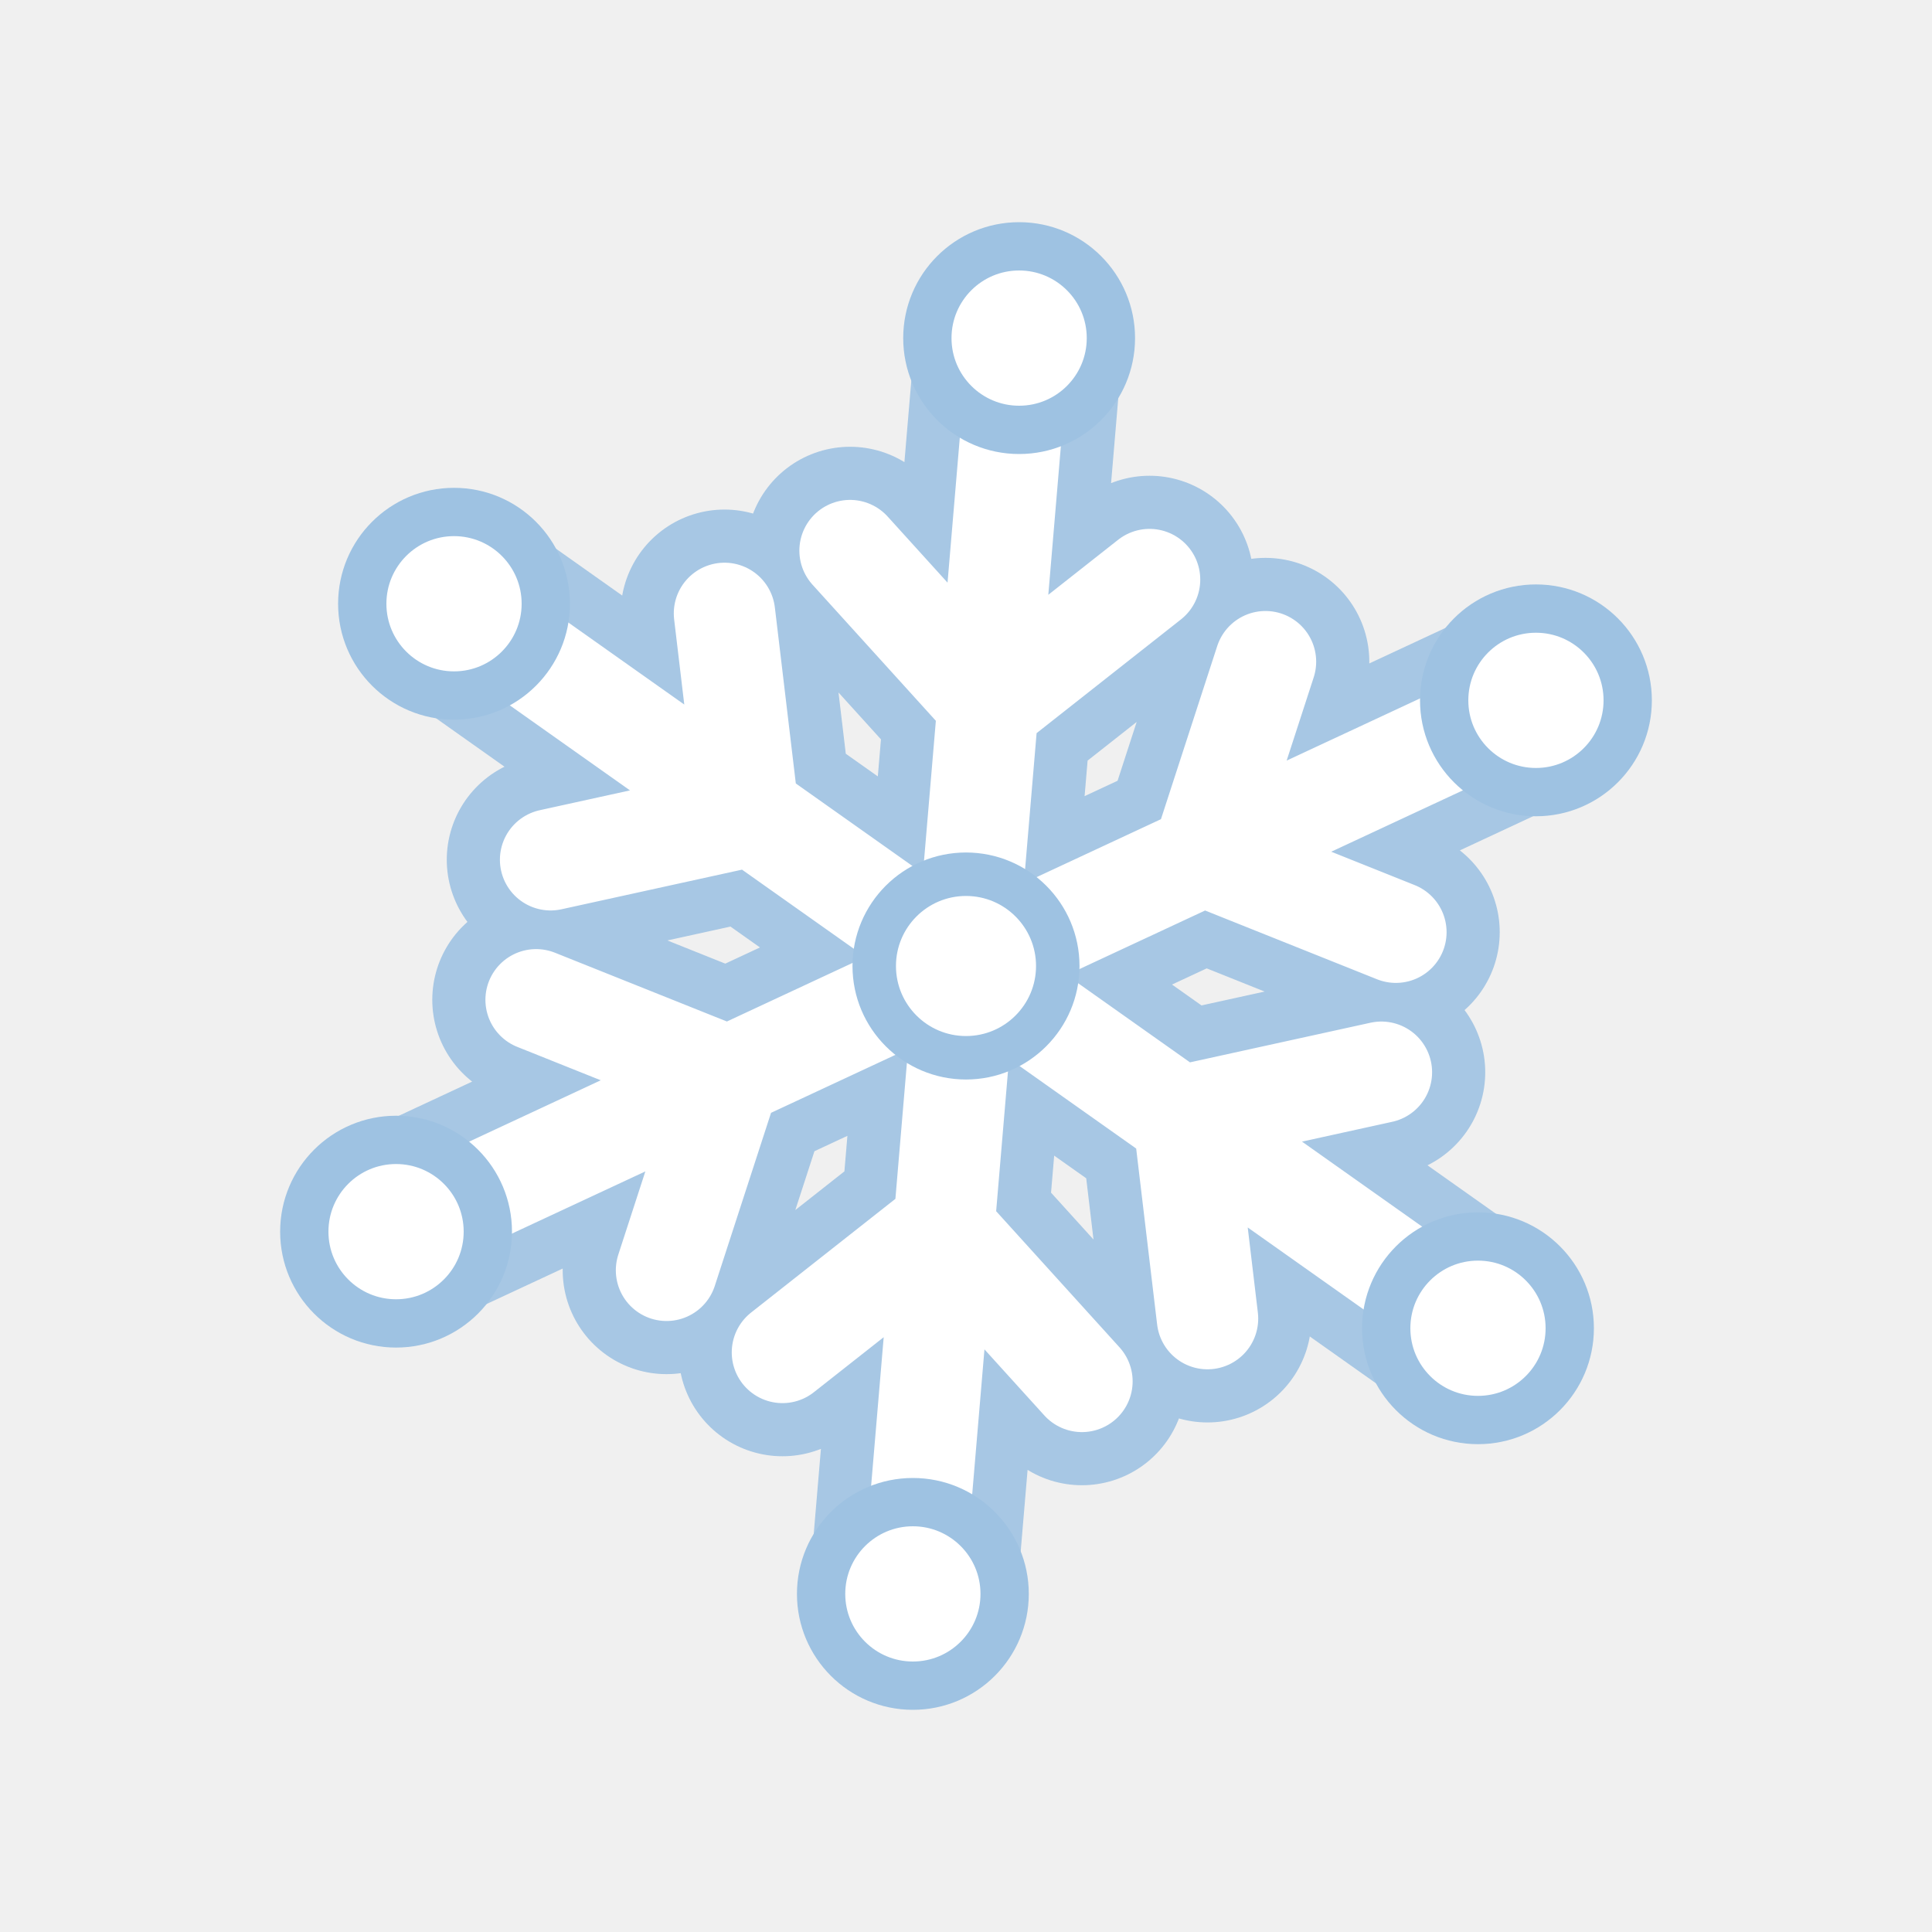
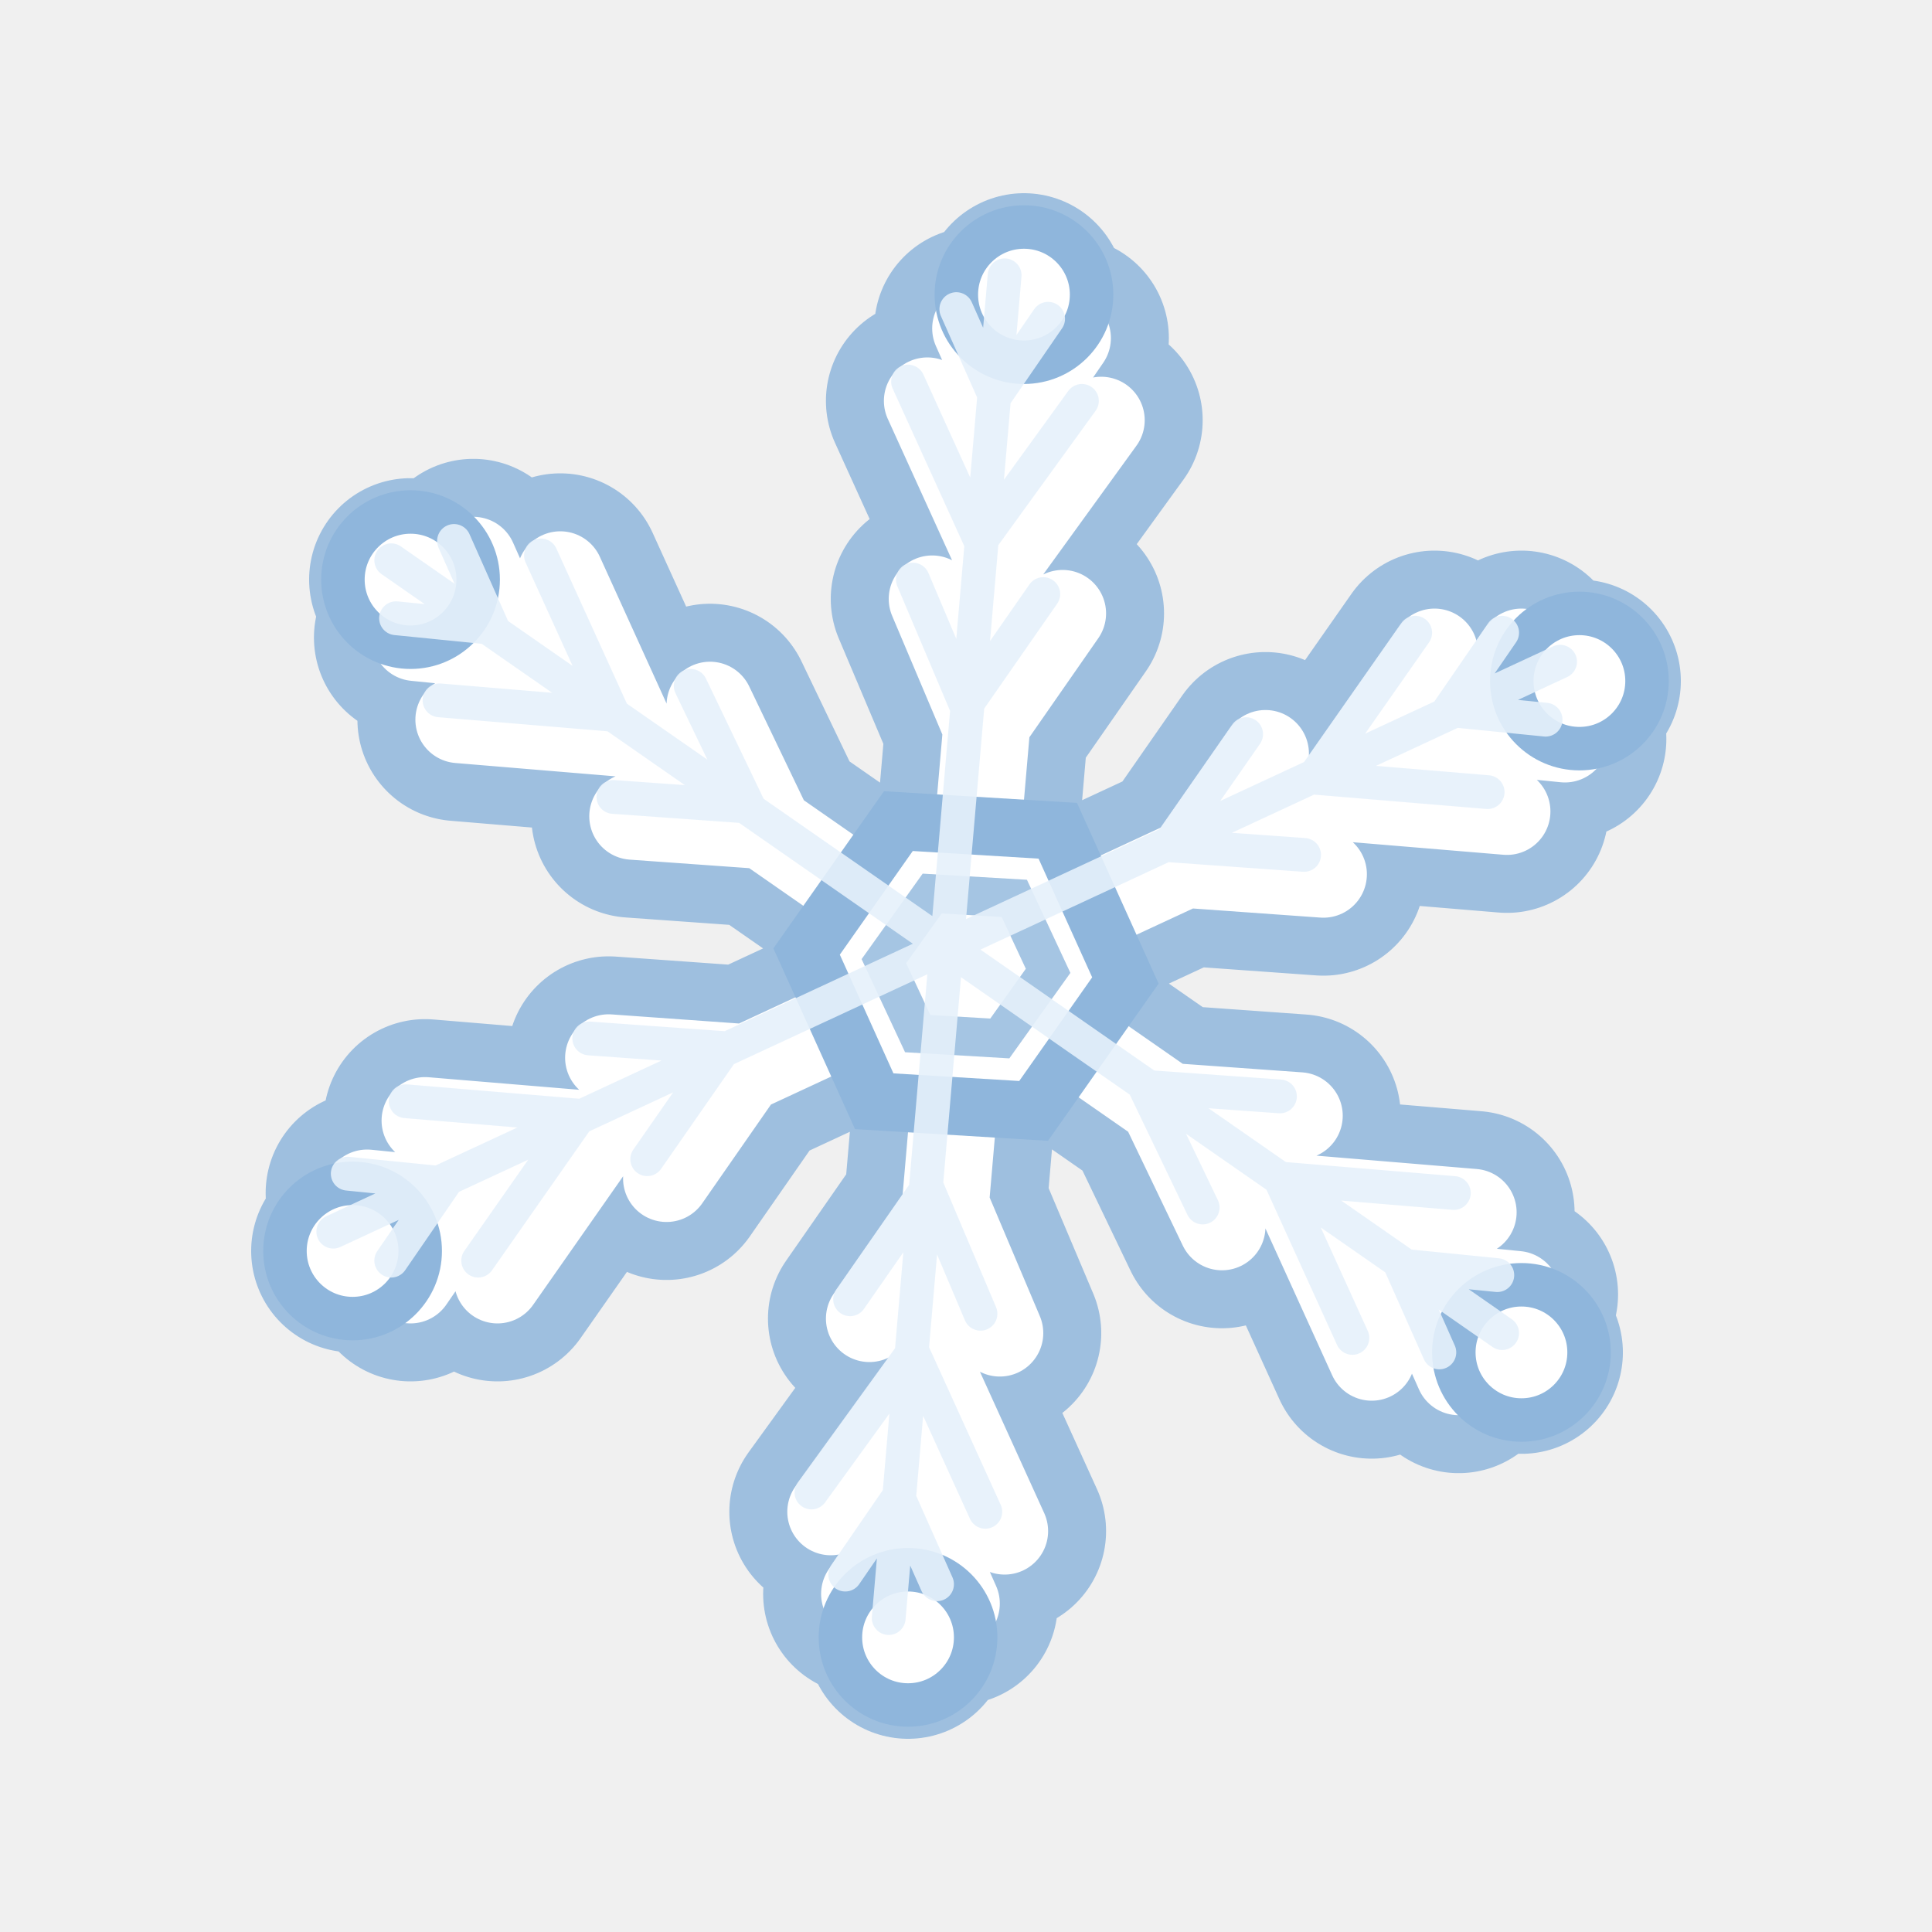
<svg xmlns="http://www.w3.org/2000/svg" viewBox="0 0 40 40" width="40" height="40">
  <defs>
-     <path id="o0" d="M20 20L21.1 7M20.5 14.6L17.6 11.4M20.5 14.6L23.8 12M20 20L31.8 14.5M24.9 17.7L26.2 13.7M24.9 17.7L28.9 19.3M20 20L30.6 27.5M24.5 23.1L28.6 22.2M24.5 23.1L25 27.3M20 20L18.9 33M19.5 25.4L22.4 28.6M19.5 25.4L16.2 28M20 20L8.2 25.5M15.1 22.3L13.8 26.3M15.1 22.3L11.1 20.7M20 20L9.4 12.5M15.5 16.9L11.4 17.8M15.5 16.9L15 12.7" />
+     <path id="o0" d="M20 20L21.2 6.1M20.4 15L19.3 12.4M20.4 15L22 12.7M20.7 11.6L19.2 8.3M20.7 11.6L22.8 8.7M21 8.6L20.2 6.8M21 8.6L22.1 7M20 20L32.7 14.1M24.6 17.9L26.2 15.6M24.6 17.9L27.4 18.1M27.6 16.5L29.7 13.5M27.6 16.5L31.2 16.8M30.4 15.1L31.5 13.5M30.4 15.1L32.4 15.3M20 20L31.5 28M24.1 22.9L26.9 23.1M24.1 22.9L25.3 25.4M26.9 24.8L30.5 25.1M26.9 24.8L28.4 28.1M29.4 26.6L31.4 26.8M29.4 26.6L30.2 28.4M20 20L18.8 33.9M19.6 25L20.7 27.6M19.6 25L18 27.3M19.3 28.4L20.8 31.7M19.3 28.4L17.2 31.3M19 31.4L19.8 33.2M19 31.4L17.9 33M20 20L7.3 25.9M15.4 22.1L13.8 24.4M15.4 22.1L12.6 21.9M12.4 23.5L10.3 26.5M12.4 23.5L8.8 23.2M9.6 24.9L8.5 26.5M9.6 24.9L7.6 24.7M20 20L8.5 12M15.9 17.1L13.1 16.9M15.9 17.1L14.7 14.6M13.1 15.2L9.5 14.9M13.1 15.2L11.6 11.9M10.6 13.4L8.6 13.2M10.6 13.4L9.8 11.6" />
  </defs>
-   <use href="#o0" stroke="#9EC2E2" stroke-width="4.3" stroke-linecap="round" stroke-linejoin="round" fill="none" opacity="0.9" />
-   <use href="#o0" stroke="#FFFFFF" stroke-width="2.1" stroke-linecap="round" stroke-linejoin="round" fill="none" />
-   <circle cx="21.1" cy="7" r="1.9" fill="#FFFFFF" stroke="#9EC2E2" stroke-width="1" />
-   <circle cx="31.8" cy="14.5" r="1.9" fill="#FFFFFF" stroke="#9EC2E2" stroke-width="1" />
-   <circle cx="30.6" cy="27.5" r="1.9" fill="#FFFFFF" stroke="#9EC2E2" stroke-width="1" />
-   <circle cx="18.9" cy="33" r="1.9" fill="#FFFFFF" stroke="#9EC2E2" stroke-width="1" />
-   <circle cx="8.2" cy="25.5" r="1.9" fill="#FFFFFF" stroke="#9EC2E2" stroke-width="1" />
-   <circle cx="9.4" cy="12.5" r="1.9" fill="#FFFFFF" stroke="#9EC2E2" stroke-width="1" />
-   <circle cx="20" cy="20" r="1.9" fill="#FFFFFF" stroke="#9EC2E2" stroke-width=".9" />
+   <use href="#o0" stroke="#8FB6DC" stroke-width="4.2" stroke-linecap="round" stroke-linejoin="round" fill="none" opacity="0.85" />
+   <use href="#o0" stroke="#FFFFFF" stroke-width="1.8" stroke-linecap="round" stroke-linejoin="round" fill="none" />
+   <path d="M23.3 20.3L21.4 23L18.1 22.8L16.7 19.7L18.6 17L21.9 17.2Z" fill="#FFFFFF" stroke="#8FB6DC" stroke-width="1.2" />
+   <path d="M21.7 20.1L20.7 21.5L19 21.4L18.3 19.9L19.3 18.5L21 18.6Z" fill="none" stroke="#8FB6DC" stroke-width=".8" opacity="0.8" />
+   <circle cx="21.2" cy="6.1" r="1.4" fill="#FFFFFF" stroke="#8FB6DC" stroke-width=".9" />
+   <circle cx="32.7" cy="14.1" r="1.4" fill="#FFFFFF" stroke="#8FB6DC" stroke-width=".9" />
+   <circle cx="31.5" cy="28" r="1.4" fill="#FFFFFF" stroke="#8FB6DC" stroke-width=".9" />
+   <circle cx="18.8" cy="33.9" r="1.4" fill="#FFFFFF" stroke="#8FB6DC" stroke-width=".9" />
+   <circle cx="7.3" cy="25.9" r="1.4" fill="#FFFFFF" stroke="#8FB6DC" stroke-width=".9" />
+   <circle cx="8.5" cy="12" r="1.4" fill="#FFFFFF" stroke="#8FB6DC" stroke-width=".9" />
+   <use href="#o0" stroke="#E6F1FB" stroke-width=".7" stroke-linecap="round" fill="none" opacity="0.9" transform="translate(-.4 -.4)" />
</svg>
